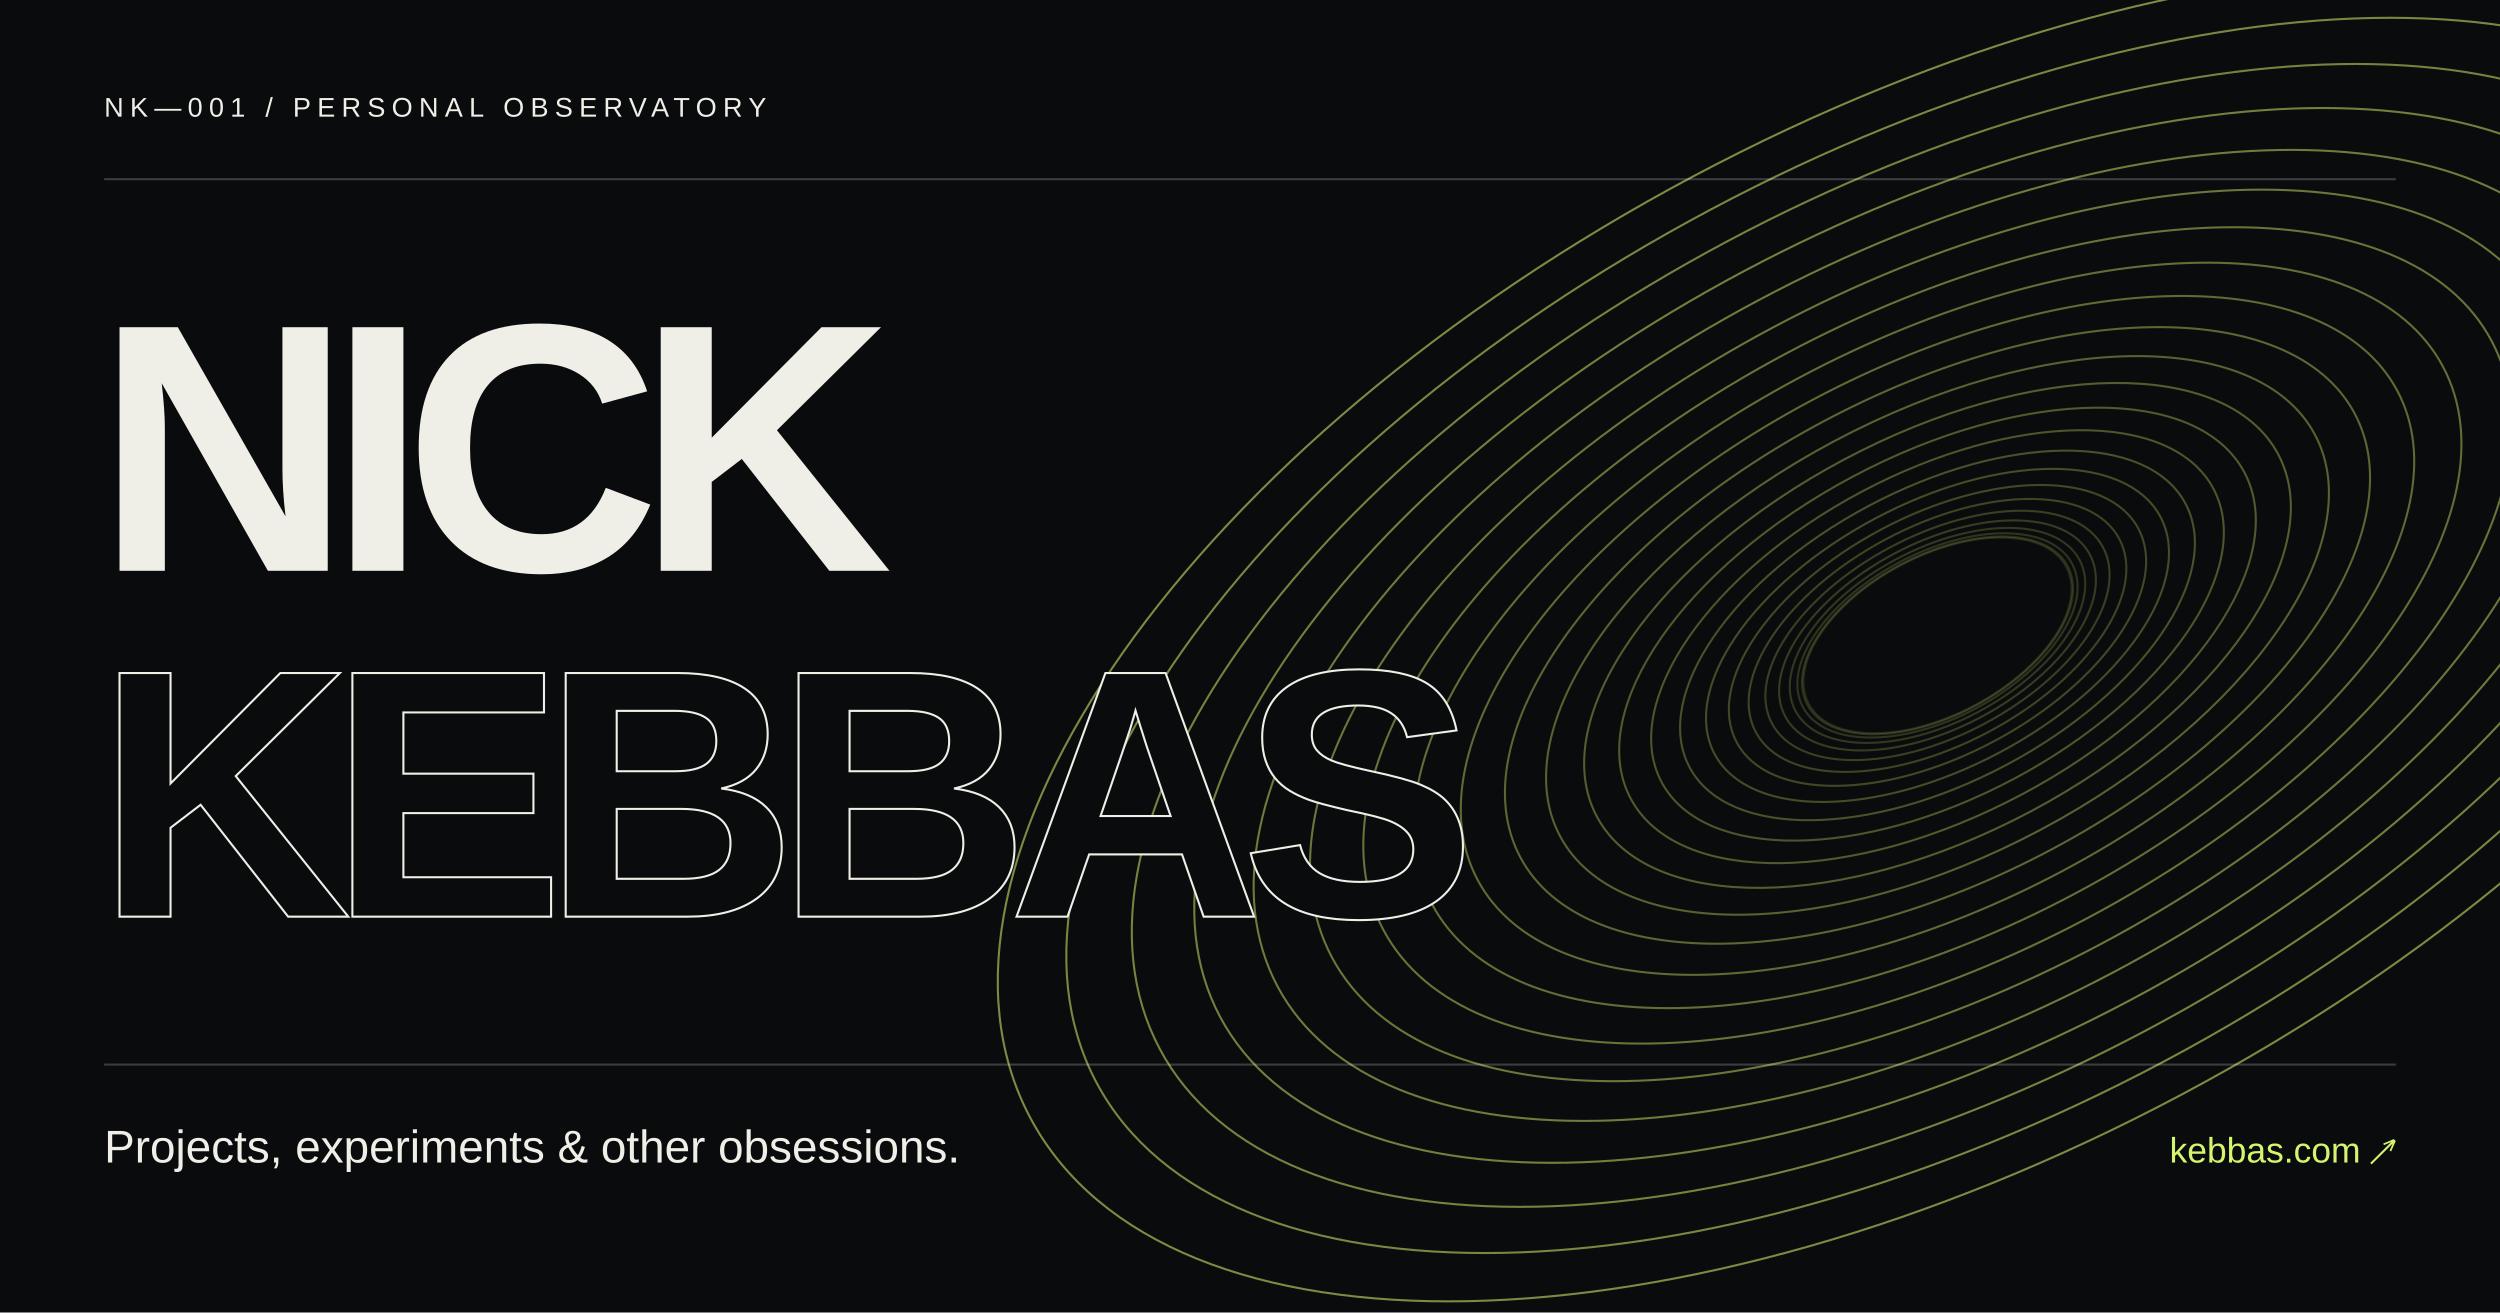
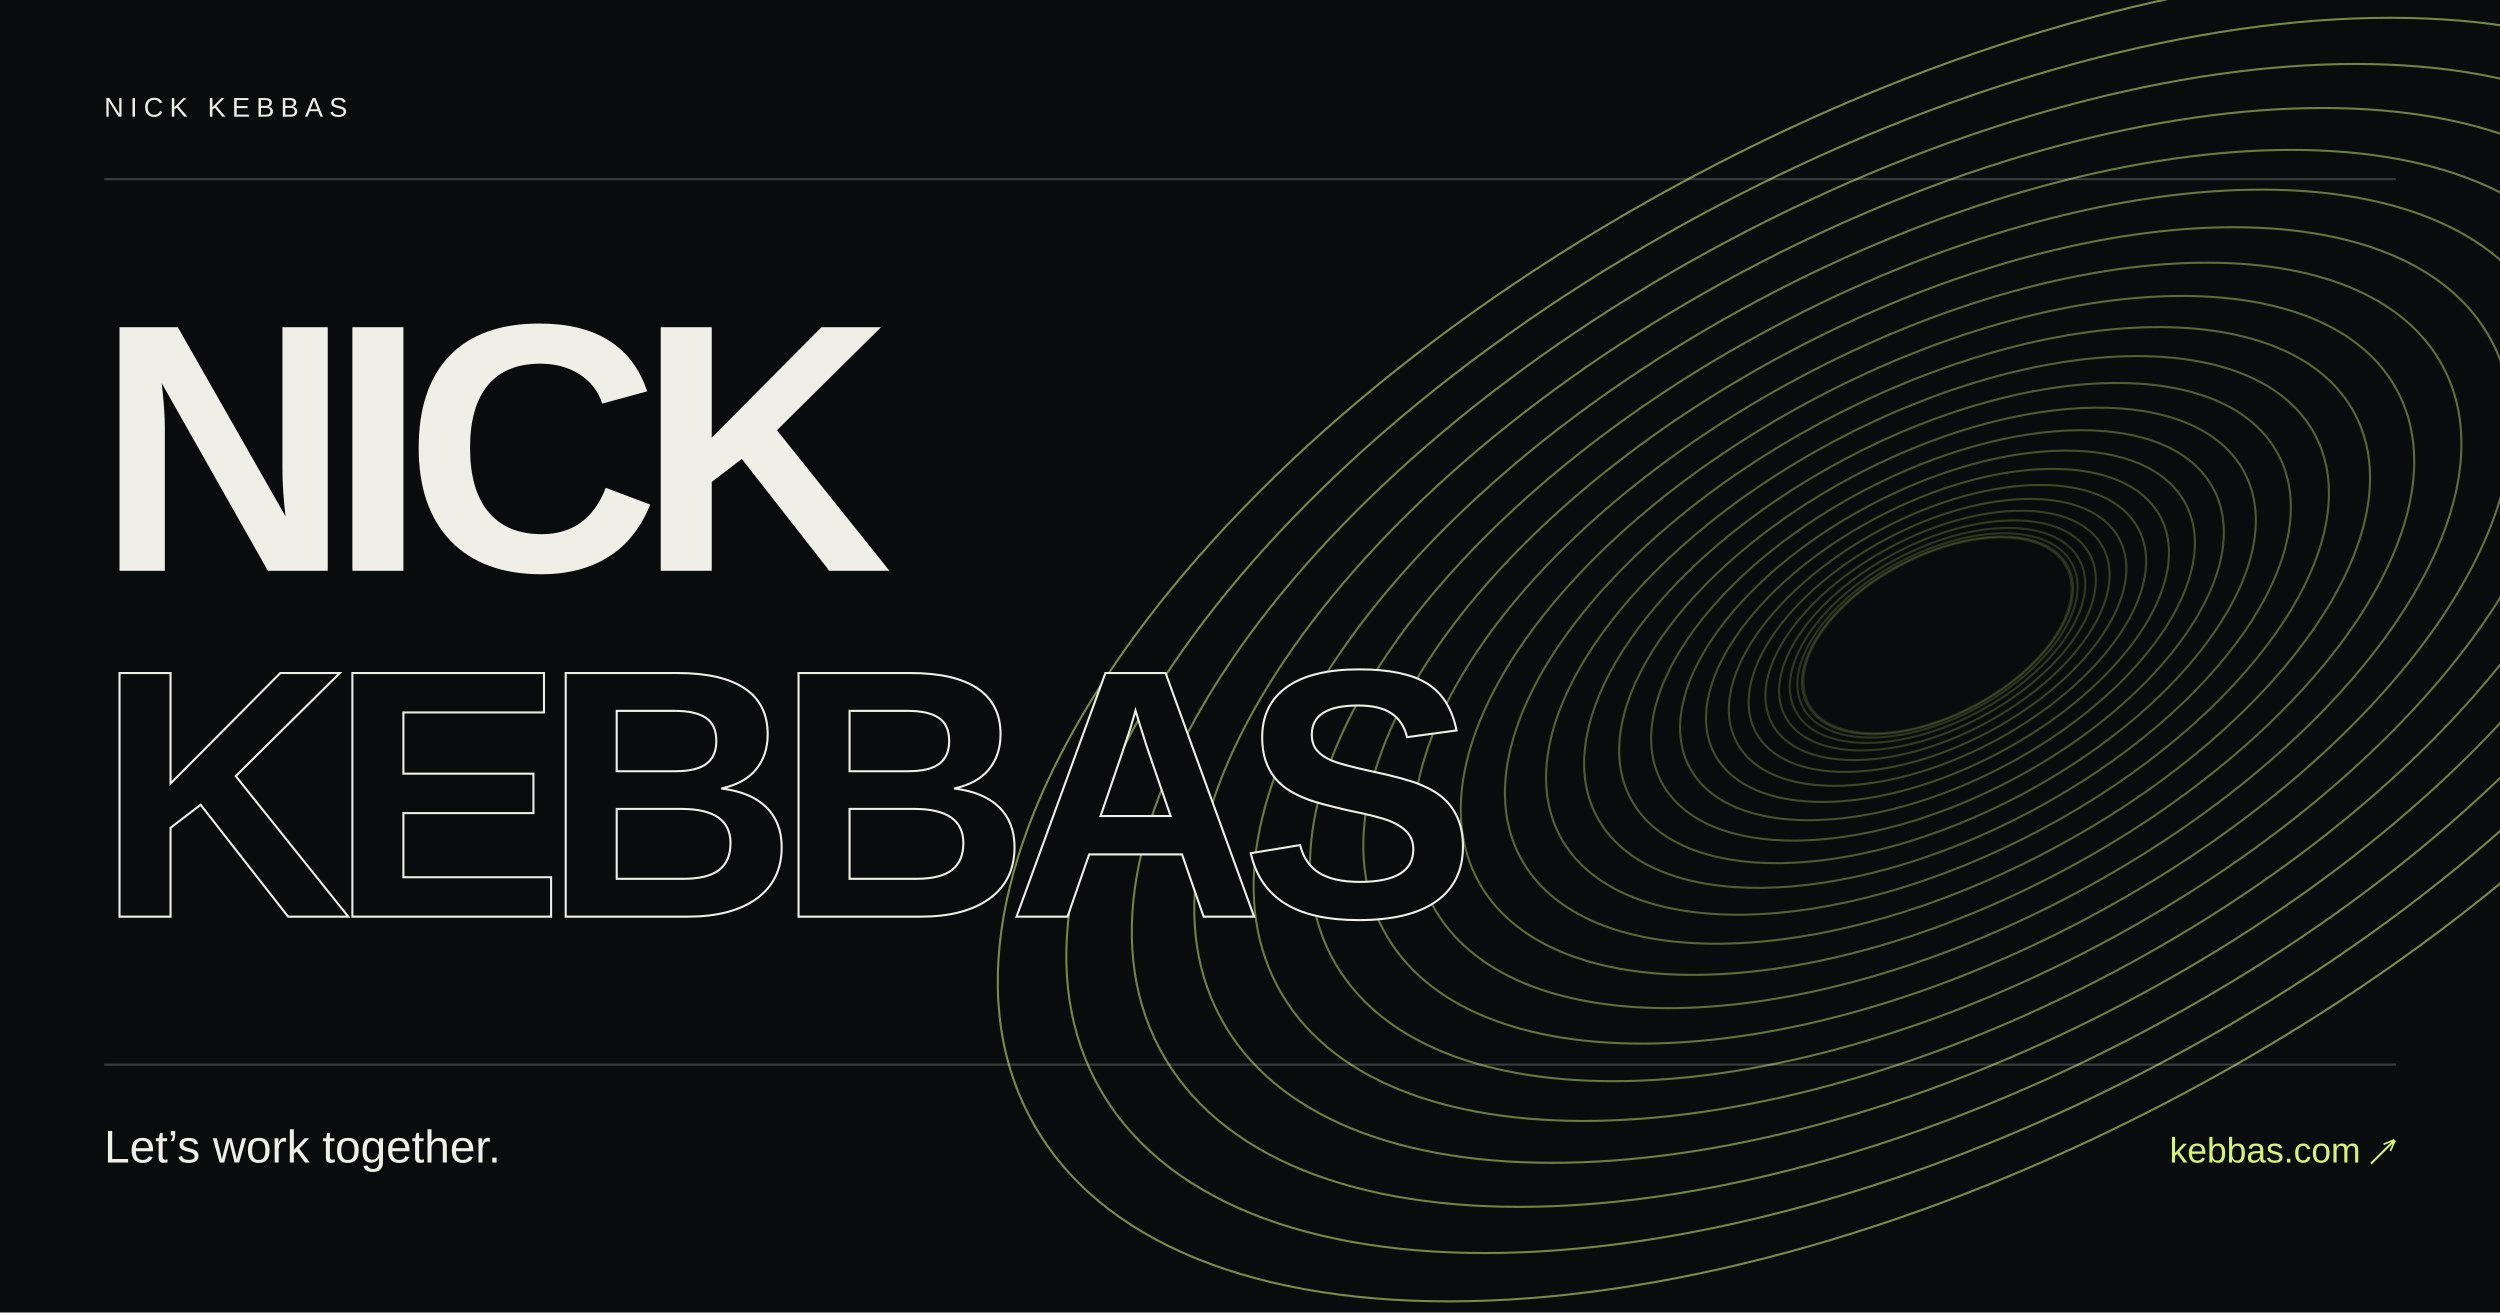
<svg xmlns="http://www.w3.org/2000/svg" width="1200" height="630">
  <rect width="1200" height="630" fill="#0a0b0d" />
  <g stroke="#d5f56e" stroke-width="1" fill="none">
    <ellipse cx="930" cy="305" rx="70" ry="38" transform="rotate(-28 930 305)" opacity="0.14" />
    <ellipse cx="930" cy="305" rx="70.8" ry="38.4" transform="rotate(-28 930 305)" opacity="0.158" />
    <ellipse cx="930" cy="305" rx="73.2" ry="39.6" transform="rotate(-28 930 305)" opacity="0.176" />
    <ellipse cx="930" cy="305" rx="77.2" ry="41.6" transform="rotate(-28 930 305)" opacity="0.194" />
    <ellipse cx="930" cy="305" rx="82.8" ry="44.4" transform="rotate(-28 930 305)" opacity="0.212" />
    <ellipse cx="930" cy="305" rx="90" ry="48" transform="rotate(-28 930 305)" opacity="0.23" />
    <ellipse cx="930" cy="305" rx="98.8" ry="52.4" transform="rotate(-28 930 305)" opacity="0.248" />
    <ellipse cx="930" cy="305" rx="109.2" ry="57.6" transform="rotate(-28 930 305)" opacity="0.266" />
    <ellipse cx="930" cy="305" rx="121.2" ry="63.6" transform="rotate(-28 930 305)" opacity="0.284" />
    <ellipse cx="930" cy="305" rx="134.8" ry="70.4" transform="rotate(-28 930 305)" opacity="0.302" />
    <ellipse cx="930" cy="305" rx="150" ry="78" transform="rotate(-28 930 305)" opacity="0.32" />
    <ellipse cx="930" cy="305" rx="166.8" ry="86.4" transform="rotate(-28 930 305)" opacity="0.338" />
    <ellipse cx="930" cy="305" rx="185.2" ry="95.6" transform="rotate(-28 930 305)" opacity="0.356" />
    <ellipse cx="930" cy="305" rx="205.2" ry="105.6" transform="rotate(-28 930 305)" opacity="0.374" />
    <ellipse cx="930" cy="305" rx="226.8" ry="116.4" transform="rotate(-28 930 305)" opacity="0.392" />
    <ellipse cx="930" cy="305" rx="250" ry="128" transform="rotate(-28 930 305)" opacity="0.41" />
    <ellipse cx="930" cy="305" rx="274.8" ry="140.4" transform="rotate(-28 930 305)" opacity="0.428" />
    <ellipse cx="930" cy="305" rx="301.2" ry="153.6" transform="rotate(-28 930 305)" opacity="0.446" />
    <ellipse cx="930" cy="305" rx="329.2" ry="167.6" transform="rotate(-28 930 305)" opacity="0.464" />
    <ellipse cx="930" cy="305" rx="358.8" ry="182.4" transform="rotate(-28 930 305)" opacity="0.482" />
    <ellipse cx="930" cy="305" rx="390" ry="198" transform="rotate(-28 930 305)" opacity="0.5" />
    <ellipse cx="930" cy="305" rx="422.8" ry="214.4" transform="rotate(-28 930 305)" opacity="0.518" />
    <ellipse cx="930" cy="305" rx="457.2" ry="231.6" transform="rotate(-28 930 305)" opacity="0.536" />
    <ellipse cx="930" cy="305" rx="493.2" ry="249.6" transform="rotate(-28 930 305)" opacity="0.554" />
  </g>
  <path d="M50 86H1150M50 511H1150" stroke="#ffffff33" />
  <g fill="#efeee7" font-family="Arial,Helvetica,sans-serif">
-     <text x="50" y="56" font-size="13" letter-spacing="3">NK—001 / PERSONAL OBSERVATORY</text>
+     <text x="50" y="56" font-size="13" letter-spacing="3">NICK KEBBAS</text>
    <text x="46" y="274" font-size="170" font-weight="900" letter-spacing="-11">NICK</text>
    <text x="46" y="440" font-size="170" font-weight="900" letter-spacing="-11" fill="#0a0b0d" stroke="#efeee7" stroke-width="1">KEBBAS</text>
-     <text x="50" y="558" font-size="22">Projects, experiments &amp; other obsessions.</text>
+     <text x="50" y="558" font-size="22">Let’s work together.</text>
    <text x="1150" y="558" text-anchor="end" font-size="17" fill="#d5f56e">kebbas.com ↗</text>
  </g>
</svg>
